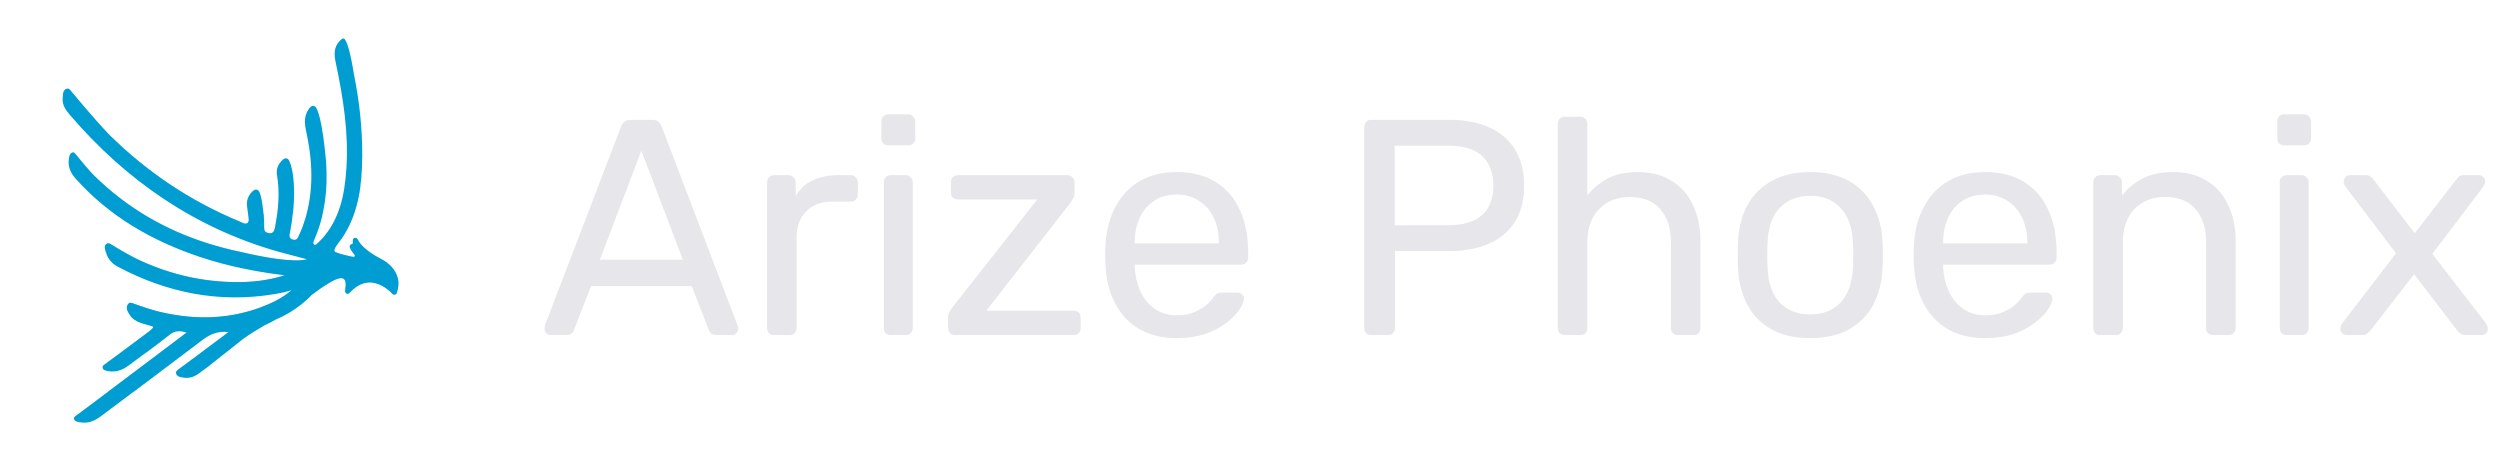
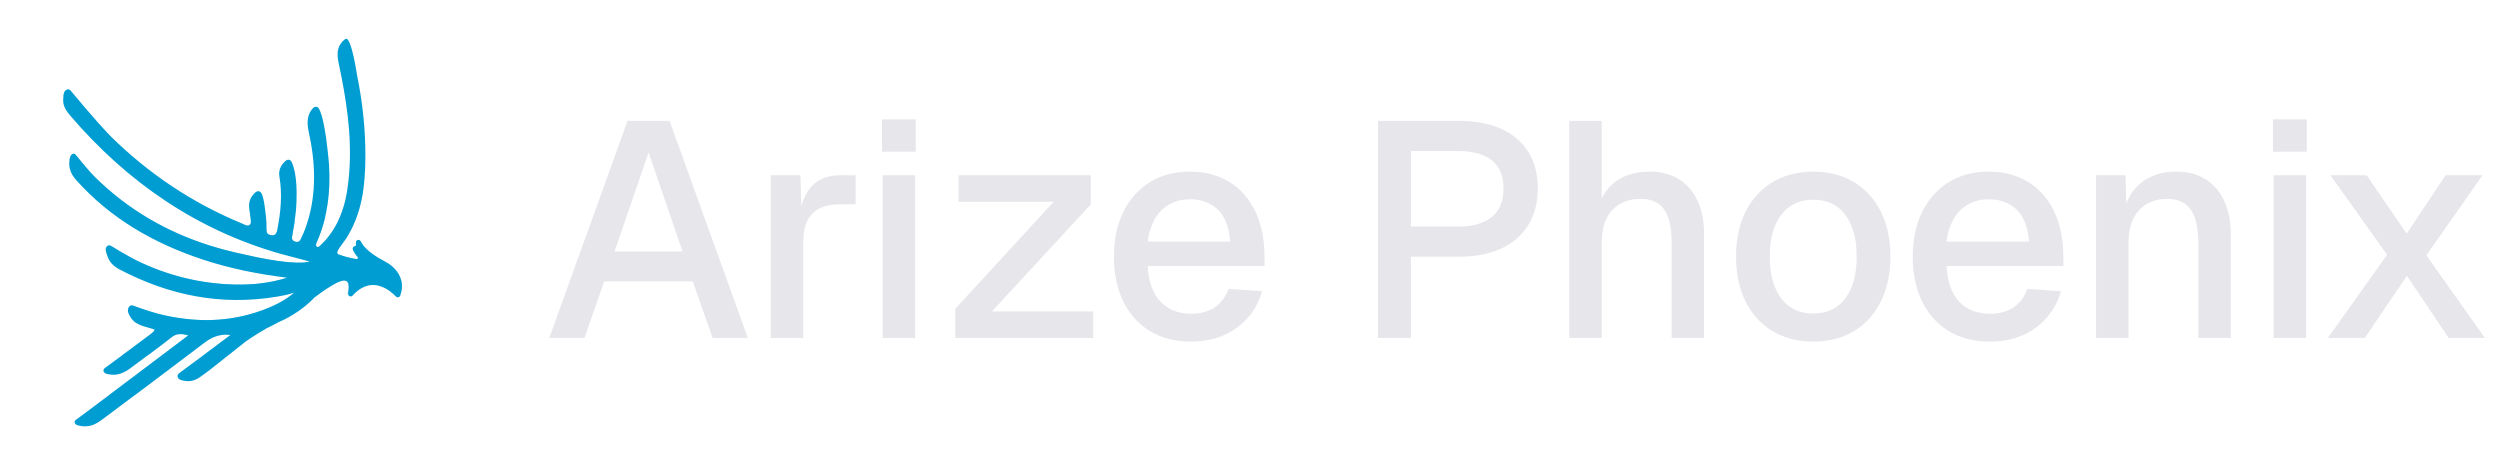
- <svg xmlns="http://www.w3.org/2000/svg" width="347" height="64" viewBox="0 0 347 64" fill="none" role="img" aria-label="Arize Phoenix">
+ <svg xmlns="http://www.w3.org/2000/svg" width="344" height="64" viewBox="0 0 344 64" fill="none" role="img" aria-label="Arize Phoenix">
  <path d="M55.221 38.66C55.083 38.04 54.77 37.47 54.285 36.965C54.099 36.77 53.891 36.586 53.666 36.42C53.557 36.34 53.44 36.265 53.321 36.19C53.173 36.096 53.02 36.008 52.852 35.923C52.235 35.606 51.709 35.288 51.247 34.946C51.061 34.808 50.879 34.663 50.708 34.515C50.296 34.155 50.019 33.847 49.812 33.52C49.744 33.416 49.684 33.302 49.627 33.193C49.604 33.147 49.568 33.108 49.526 33.077C49.451 33.022 49.355 32.999 49.259 33.015C49.112 33.043 48.998 33.162 48.98 33.313C48.967 33.429 48.967 33.554 48.982 33.681C48.992 33.756 48.951 33.828 48.881 33.859C48.865 33.867 48.847 33.87 48.832 33.873C48.733 33.883 48.645 33.937 48.588 34.02C48.531 34.103 48.516 34.204 48.539 34.3C48.56 34.383 48.588 34.443 48.611 34.489L48.632 34.533C48.648 34.562 48.663 34.593 48.679 34.621C48.725 34.71 48.772 34.798 48.829 34.881C48.938 35.039 49.06 35.197 49.205 35.365C49.252 35.42 49.259 35.498 49.226 35.56C49.192 35.622 49.122 35.658 49.052 35.648C48.236 35.536 47.502 35.352 46.821 35.101C46.743 35.072 46.662 35.044 46.587 35.013C45.975 34.754 47.08 33.655 47.585 32.875C49.801 29.466 50.26 25.563 50.278 21.613C50.296 17.795 49.884 14.029 49.125 10.312V10.307C48.63 7.192 48.21 6.023 47.945 5.59C47.888 5.476 47.826 5.403 47.761 5.37C47.689 5.32 47.65 5.344 47.65 5.344C47.507 5.349 47.344 5.476 47.147 5.681C46.32 6.549 46.367 7.583 46.595 8.664C47.639 13.573 48.425 18.51 48.067 23.554C47.821 27.032 47.173 30.381 44.742 33.105C44.597 33.269 44.438 33.422 44.28 33.577C44.099 33.756 43.816 34.103 43.607 33.958C43.327 33.764 43.575 33.364 43.664 33.157C45.087 29.821 45.496 26.335 45.278 22.743C45.273 22.66 45.265 22.577 45.26 22.494V22.489C45.258 22.422 45.25 22.359 45.245 22.295C45.208 21.82 45.164 21.346 45.105 20.874C44.493 15.175 43.757 14.804 43.757 14.804C43.708 14.76 43.648 14.726 43.568 14.711C43.181 14.63 42.971 14.97 42.8 15.226C42.028 16.383 42.37 17.614 42.619 18.832C43.492 23.098 43.505 27.325 42.007 31.475C41.87 31.853 41.707 32.221 41.533 32.584C41.349 32.971 41.23 33.453 40.603 33.245C40.014 33.051 40.18 32.605 40.255 32.198C40.452 31.164 40.61 30.127 40.709 29.088V29.093C40.722 28.989 40.727 28.891 40.735 28.792C40.75 28.614 40.761 28.432 40.771 28.253C40.779 28.103 40.787 27.955 40.794 27.81C40.797 27.735 40.802 27.662 40.802 27.587C40.921 24.293 40.367 22.795 40.157 22.352C40.133 22.297 40.108 22.248 40.079 22.204C39.861 21.877 39.501 21.916 39.19 22.225C38.617 22.79 38.301 23.458 38.446 24.301C38.871 26.753 38.622 29.181 38.166 31.597C38.104 31.921 37.959 32.512 37.267 32.359C36.795 32.255 36.686 32.053 36.66 31.643C36.666 31.335 36.66 31.027 36.65 30.718C36.65 30.71 36.65 30.703 36.65 30.695C36.65 30.651 36.645 30.607 36.645 30.565C36.645 30.542 36.642 30.521 36.64 30.5C36.619 30.081 36.585 29.658 36.533 29.236C36.528 29.194 36.52 29.155 36.515 29.114C36.251 26.734 35.906 26.504 35.906 26.504C35.686 26.216 35.341 26.265 35.043 26.561C34.47 27.126 34.18 27.792 34.299 28.637C34.387 29.254 34.364 29.064 34.426 29.604C34.475 29.881 34.527 30.386 34.532 30.547C34.519 30.69 34.483 30.814 34.395 30.907C34.102 31.221 33.63 30.9 33.273 30.752C26.337 27.883 20.401 23.855 15.22 18.759C13.188 16.678 9.718 12.476 9.718 12.476C9.588 12.326 9.427 12.241 9.181 12.347C8.728 12.541 8.741 13.122 8.699 13.609C8.616 14.586 9.14 15.294 9.707 15.957C17.532 25.086 27.081 31.646 38.607 34.927L40.68 35.477C40.704 35.482 40.73 35.49 40.753 35.495C40.758 35.495 40.761 35.495 40.763 35.498L42.549 35.972L42.598 35.985C42.539 36.003 42.474 36.016 42.404 36.029C40.439 36.418 36.551 35.702 33.428 34.974C31.884 34.65 30.365 34.256 28.88 33.787C28.812 33.766 28.773 33.756 28.773 33.756C23.004 31.918 17.719 28.94 13.095 24.399C12.657 23.969 12.253 23.505 11.853 23.036C11.488 22.6 10.734 21.691 10.472 21.377C10.444 21.336 10.412 21.299 10.381 21.266C10.303 21.185 10.208 21.133 10.07 21.165C9.749 21.24 9.656 21.571 9.596 21.851C9.36 22.976 9.718 23.922 10.475 24.767C15.21 30.075 21.153 33.466 27.827 35.689C31.616 36.952 35.515 37.719 39.491 38.209C37.119 38.976 34.68 39.209 32.22 39.147C27.459 39.028 22.993 37.885 18.797 35.845C17.25 35.049 15.809 34.163 15.43 33.924C15.213 33.777 14.987 33.686 14.764 33.857C14.347 34.181 14.634 34.748 14.769 35.192C15.026 36.044 15.619 36.633 16.389 37.04C23.227 40.655 30.445 42.102 38.13 40.819C38.907 40.689 39.646 40.547 40.46 40.272C39.174 41.384 37.687 42.109 36.124 42.682C31.311 44.442 26.529 44.372 21.765 43.18C20.236 42.77 18.463 42.104 18.463 42.104C18.206 41.993 17.952 41.954 17.755 42.236C17.408 42.734 17.711 43.252 18.012 43.722C18.722 44.828 20.096 44.937 21.182 45.313C21.552 45.432 20.541 46.106 20.217 46.355C18.642 47.56 17.099 48.662 15.531 49.828L14.505 50.585C14.329 50.707 14.173 50.844 14.254 51.098C14.347 51.386 14.645 51.438 14.935 51.497C16.058 51.73 17.017 51.357 17.903 50.694C19.803 49.271 21.739 47.889 23.597 46.412C24.305 45.85 24.948 45.896 25.914 46.145C23.496 47.967 21.233 49.675 18.968 51.381C16.669 53.109 14.37 54.838 12.071 56.564L10.552 57.689C10.529 57.705 10.508 57.72 10.488 57.739L10.464 57.754C10.335 57.858 10.239 57.974 10.267 58.125C10.329 58.467 10.731 58.552 11.06 58.609C12.418 58.843 13.261 58.332 14.189 57.635C18.836 54.146 23.499 50.681 28.12 47.158C29.157 46.368 30.222 45.922 31.718 46.091C30.445 47.042 29.222 47.957 28.016 48.859L24.74 51.282C24.717 51.298 24.694 51.316 24.673 51.334C24.499 51.471 24.377 51.632 24.445 51.87C24.569 52.303 25.09 52.355 25.533 52.423C26.347 52.544 27.037 52.257 27.677 51.78C28.045 51.505 28.416 51.236 28.786 50.968L33.788 46.995C33.788 46.995 34.97 46.15 36.339 45.375C36.461 45.3 36.583 45.222 36.707 45.147C36.759 45.124 36.888 45.064 37.085 44.971C37.233 44.896 37.381 44.821 37.526 44.751C37.741 44.642 37.99 44.51 38.27 44.357C39.076 44.022 41.385 42.944 43.293 40.912C44.2 40.212 45.478 39.297 46.473 38.857H46.478C46.553 38.823 46.629 38.792 46.701 38.766C46.701 38.766 46.706 38.766 46.709 38.763C46.758 38.745 46.805 38.73 46.852 38.714L46.979 38.665C47.339 38.564 47.925 38.525 48.002 39.318C48.015 39.512 48.013 39.712 47.989 39.922C47.974 40.08 47.943 40.248 47.919 40.383C47.896 40.513 47.95 40.642 48.054 40.72C48.07 40.733 48.088 40.744 48.106 40.751C48.243 40.819 48.409 40.788 48.513 40.674C48.552 40.632 48.591 40.588 48.63 40.547C49.12 40.031 49.617 39.673 50.146 39.455C50.918 39.137 51.701 39.134 52.533 39.453C52.929 39.603 53.303 39.81 53.673 40.083C53.831 40.199 53.99 40.329 54.148 40.471C54.241 40.557 54.334 40.65 54.417 40.733L54.43 40.746L54.498 40.813C54.498 40.813 54.524 40.837 54.536 40.847C54.614 40.904 54.715 40.928 54.814 40.907C54.928 40.881 55.021 40.801 55.063 40.692C55.07 40.671 55.078 40.65 55.086 40.63C55.322 39.93 55.371 39.287 55.234 38.66H55.221Z" fill="#009DD2" />
  <path d="M46.592 35.01C46.619 35.021 46.643 35.032 46.67 35.04C46.643 35.029 46.616 35.021 46.592 35.01Z" fill="#009DD2" />
  <path d="M43.806 32.831C43.806 32.831 43.801 32.841 43.801 32.846C43.801 32.841 43.806 32.836 43.806 32.831Z" fill="#009DD2" />
  <path d="M47.624 32.825C47.624 32.825 47.616 32.839 47.611 32.844C47.616 32.839 47.619 32.831 47.624 32.825Z" fill="#009DD2" />
  <path d="M41.541 32.582C41.497 32.672 41.458 32.768 41.416 32.859C41.461 32.768 41.499 32.672 41.541 32.582Z" fill="#009DD2" />
  <path d="M36.782 32.079C36.782 32.079 36.782 32.082 36.785 32.085C36.785 32.085 36.785 32.082 36.782 32.079Z" fill="#009DD2" />
  <path d="M36.795 32.097C36.834 32.149 36.883 32.196 36.945 32.234C36.883 32.196 36.834 32.151 36.795 32.097ZM36.795 32.092C36.795 32.092 36.795 32.092 36.795 32.094C36.795 32.094 36.795 32.094 36.795 32.092ZM36.792 32.089C36.792 32.089 36.792 32.089 36.792 32.092C36.792 32.092 36.792 32.092 36.792 32.089ZM36.678 31.643C36.678 31.643 36.678 31.646 36.678 31.649C36.678 31.649 36.678 31.646 36.678 31.643ZM33.672 30.925C33.672 30.925 33.677 30.925 33.677 30.928C33.822 30.99 33.967 31.04 34.102 31.04C34.159 31.04 34.214 31.032 34.263 31.011C34.211 31.032 34.157 31.04 34.102 31.04C33.965 31.04 33.817 30.988 33.672 30.925ZM36.658 30.472C36.658 30.472 36.658 30.472 36.658 30.474C36.658 30.474 36.658 30.474 36.658 30.472Z" fill="#009DD2" />
  <path d="M46.67 35.039C46.67 35.039 46.694 35.049 46.706 35.052C46.706 35.052 46.683 35.041 46.67 35.039ZM43.487 33.699C43.487 33.797 43.521 33.885 43.617 33.953C43.651 33.976 43.687 33.986 43.726 33.986C43.783 33.986 43.842 33.963 43.905 33.924C43.845 33.963 43.785 33.986 43.726 33.986C43.687 33.986 43.651 33.976 43.617 33.953C43.521 33.888 43.487 33.797 43.487 33.699ZM43.69 33.113C43.69 33.113 43.679 33.139 43.674 33.152C43.679 33.139 43.684 33.126 43.69 33.113ZM43.788 32.88C43.757 32.958 43.723 33.035 43.69 33.113C43.723 33.035 43.754 32.958 43.788 32.88ZM43.801 32.846C43.801 32.846 43.791 32.867 43.788 32.88C43.793 32.869 43.798 32.859 43.801 32.846ZM47.611 32.846C47.611 32.846 47.611 32.849 47.608 32.851C47.608 32.851 47.608 32.849 47.611 32.846ZM47.627 32.823C47.627 32.823 47.627 32.825 47.624 32.828C47.624 32.828 47.624 32.825 47.627 32.823ZM43.814 32.823C43.814 32.823 43.811 32.833 43.809 32.836C43.809 32.831 43.811 32.825 43.814 32.823ZM40.183 32.719C40.183 32.942 40.271 33.136 40.61 33.248C40.714 33.282 40.805 33.297 40.885 33.297C41.17 33.297 41.308 33.095 41.416 32.864C41.305 33.097 41.168 33.297 40.885 33.297C40.807 33.297 40.717 33.282 40.61 33.248C40.273 33.136 40.183 32.942 40.183 32.719ZM37.964 32.157C37.863 32.289 37.713 32.387 37.487 32.387C37.464 32.387 37.441 32.387 37.417 32.385C37.441 32.385 37.464 32.387 37.487 32.387C37.713 32.387 37.863 32.291 37.964 32.157ZM42.344 30.49C42.344 30.49 42.344 30.49 42.342 30.49C42.241 30.819 42.134 31.151 42.018 31.48C42.137 31.151 42.246 30.822 42.347 30.49M38.402 30.306C38.348 30.669 38.285 31.029 38.218 31.392C38.285 31.032 38.348 30.669 38.402 30.306ZM47.248 28.572C46.753 30.2 45.981 31.734 44.755 33.108C44.61 33.271 44.452 33.424 44.293 33.58C44.452 33.427 44.607 33.271 44.755 33.108C45.981 31.734 46.753 30.2 47.251 28.572" fill="#009DD2" />
  <path opacity="0.4" d="M9.386 12.3C9.324 12.3 9.256 12.316 9.181 12.347C8.86 12.487 8.772 12.821 8.735 13.176C10.462 15.439 17.278 23.782 28.001 29.505C28.001 29.505 38.501 35.047 49.06 35.645C48.243 35.534 47.51 35.35 46.828 35.099C46.787 35.083 46.748 35.07 46.706 35.054C42.87 34.225 39.599 33.188 37.285 32.359C37.329 32.369 37.373 32.374 37.412 32.38C37.37 32.377 37.324 32.369 37.277 32.359C37.137 32.328 37.028 32.289 36.945 32.237C35.116 31.568 33.949 31.055 33.669 30.928C33.535 30.871 33.402 30.801 33.283 30.752C26.347 27.883 20.412 23.855 15.231 18.759C13.188 16.678 9.718 12.476 9.718 12.476C9.63 12.373 9.523 12.3 9.386 12.3Z" fill="#009DD2" />
  <path opacity="0.4" d="M10.151 21.157C10.127 21.157 10.101 21.159 10.073 21.167C9.751 21.242 9.658 21.574 9.599 21.854C9.588 21.903 9.578 21.955 9.57 22.004C14.93 29.267 22.125 32.234 22.125 32.234C29.307 35.617 35.201 36.301 38.791 36.301C40.276 36.301 41.367 36.184 41.992 36.094C41.707 36.125 41.393 36.14 41.056 36.14C38.952 36.14 35.942 35.562 33.431 34.977C31.886 34.653 30.367 34.259 28.882 33.79C28.815 33.769 28.776 33.758 28.776 33.758C23.006 31.921 17.721 28.943 13.098 24.402C12.659 23.971 12.255 23.508 11.856 23.038C11.491 22.603 10.736 21.693 10.475 21.38C10.446 21.338 10.415 21.302 10.384 21.268C10.322 21.203 10.246 21.157 10.151 21.157Z" fill="#009DD2" />
  <path opacity="0.4" d="M15.023 33.771C14.938 33.771 14.852 33.797 14.767 33.864C14.404 34.147 14.575 34.614 14.712 35.02C17.4 36.651 23.564 39.826 30.862 39.826C33.62 39.826 36.536 39.375 39.491 38.216C37.358 38.908 35.167 39.165 32.959 39.165C32.713 39.165 32.467 39.162 32.221 39.155C27.459 39.035 22.993 37.892 18.797 35.852C17.25 35.057 15.809 34.17 15.43 33.932C15.296 33.841 15.161 33.771 15.023 33.771Z" fill="#009DD2" />
  <path opacity="0.4" d="M39.986 40.666C38.814 41.563 37.5 42.185 36.124 42.687C33.542 43.631 30.969 44.048 28.403 44.048C26.184 44.048 23.973 43.737 21.765 43.185C20.236 42.776 18.463 42.109 18.463 42.109C18.351 42.06 18.24 42.026 18.134 42.026C17.996 42.026 17.867 42.084 17.758 42.244C17.597 42.475 17.576 42.711 17.628 42.944C19.323 43.732 22.96 45.132 27.394 45.132C31.238 45.132 35.683 44.079 39.986 40.666Z" fill="#009DD2" />
  <path opacity="0.4" d="M28.55 46.163C24.385 46.163 21.236 45.321 20.837 45.209C20.953 45.243 21.068 45.279 21.182 45.318C21.552 45.437 20.541 46.111 20.217 46.36C19.054 47.252 17.905 48.086 16.755 48.931H20.29C21.404 48.107 22.514 47.28 23.597 46.417C23.999 46.096 24.383 45.974 24.815 45.974C25.142 45.974 25.5 46.044 25.914 46.153C23.496 47.975 21.233 49.683 18.968 51.388C17.644 52.384 16.319 53.379 14.995 54.374H18.551C21.749 51.982 24.945 49.587 28.12 47.166C28.854 46.609 29.6 46.223 30.502 46.103C29.833 46.148 29.18 46.166 28.553 46.166L28.55 46.163Z" fill="#009DD2" />
  <path opacity="0.4" d="M27.806 49.017H31.243L33.781 47C33.781 47 34.963 46.156 36.331 45.38C36.453 45.305 36.575 45.228 36.699 45.152C36.751 45.129 36.881 45.069 37.078 44.976C37.225 44.901 37.373 44.826 37.518 44.756C37.741 44.642 38.003 44.504 38.293 44.344C35.844 45.37 33.335 45.87 31.013 46.065C31.044 46.065 31.077 46.065 31.108 46.065C31.303 46.065 31.505 46.075 31.715 46.099C30.442 47.05 29.219 47.965 28.014 48.867L27.806 49.02V49.017Z" fill="#009DD2" />
  <path opacity="0.4" d="M36.671 31.641C36.676 31.332 36.671 31.024 36.66 30.715V30.692C36.66 30.648 36.655 30.604 36.655 30.562L36.65 30.498C36.637 30.238 36.616 29.979 36.593 29.718C35.774 29.373 35.002 28.932 34.289 28.414C34.294 28.486 34.297 28.559 34.307 28.637C34.395 29.254 34.372 29.064 34.434 29.604C34.483 29.881 34.535 30.386 34.54 30.547C34.527 30.689 34.491 30.814 34.403 30.907C34.312 31.003 34.206 31.039 34.092 31.039C33.954 31.039 33.807 30.988 33.662 30.925C33.934 31.047 35.103 31.563 36.946 32.237C36.748 32.115 36.686 31.931 36.668 31.643L36.671 31.641Z" fill="#009DD2" />
  <path opacity="0.4" d="M50.034 25.812C49.267 26.88 48.324 27.815 47.243 28.567C46.748 30.195 45.975 31.729 44.75 33.103C44.604 33.266 44.446 33.419 44.288 33.574C44.135 33.722 43.915 33.992 43.723 33.992C43.684 33.992 43.648 33.981 43.614 33.958C43.334 33.764 43.583 33.364 43.671 33.157C44.13 32.081 44.483 30.99 44.744 29.884C43.977 30.171 43.171 30.373 42.339 30.488C42.238 30.817 42.132 31.148 42.015 31.478C41.878 31.856 41.715 32.224 41.541 32.587C41.388 32.908 41.279 33.297 40.883 33.297C40.805 33.297 40.714 33.282 40.608 33.248C40.019 33.053 40.185 32.608 40.26 32.201C40.361 31.662 40.455 31.122 40.533 30.581C39.802 30.558 39.086 30.464 38.394 30.303C38.33 30.736 38.254 31.167 38.171 31.597C38.117 31.884 37.995 32.385 37.482 32.385C37.42 32.385 37.352 32.377 37.28 32.361C39.594 33.193 42.863 34.23 46.701 35.06C46.662 35.044 46.626 35.031 46.59 35.016C45.978 34.756 47.082 33.657 47.588 32.877C49.011 30.687 49.708 28.295 50.029 25.814L50.034 25.812Z" fill="#009DD2" />
  <path opacity="0.5" d="M49.462 37.682C48.982 37.682 48.497 37.729 48.023 37.815C47.932 37.83 47.844 37.838 47.761 37.838C47.627 37.838 47.499 37.817 47.38 37.781C47.398 37.804 47.419 37.828 47.437 37.853C47.645 38.144 47.754 38.46 47.795 38.789C47.847 38.846 47.891 38.916 47.927 39.007C47.927 39.007 47.927 39.007 47.927 39.012C47.927 39.012 47.927 39.012 47.927 39.015C47.927 39.015 47.927 39.015 47.927 39.017C47.927 39.017 47.927 39.017 47.927 39.02C47.927 39.02 47.927 39.02 47.927 39.022C47.927 39.022 47.927 39.022 47.927 39.025C47.927 39.025 47.927 39.025 47.927 39.028C47.927 39.028 47.927 39.028 47.927 39.03V39.035C47.927 39.035 47.927 39.035 47.927 39.038C47.927 39.038 47.927 39.038 47.927 39.041C47.927 39.041 47.927 39.041 47.927 39.043C47.927 39.043 47.927 39.043 47.927 39.046C47.927 39.046 47.927 39.046 47.927 39.048C47.927 39.048 47.927 39.051 47.927 39.053C47.927 39.053 47.927 39.053 47.927 39.059C47.927 39.059 47.927 39.059 47.927 39.061C47.927 39.061 47.927 39.061 47.927 39.064C47.927 39.064 47.927 39.064 47.927 39.066C47.927 39.066 47.927 39.066 47.927 39.069C47.927 39.069 47.927 39.069 47.927 39.072C47.927 39.072 47.927 39.072 47.927 39.074C47.927 39.074 47.927 39.074 47.927 39.077C47.927 39.077 47.927 39.077 47.927 39.079C47.927 39.079 47.927 39.079 47.927 39.082C47.927 39.082 47.927 39.082 47.927 39.085C47.927 39.085 47.927 39.085 47.927 39.087C47.927 39.087 47.927 39.087 47.927 39.092C47.927 39.092 47.927 39.095 47.927 39.098C47.927 39.098 47.927 39.1 47.927 39.103V39.108C47.927 39.108 47.927 39.111 47.927 39.113C47.927 39.113 47.927 39.116 47.927 39.118C47.927 39.118 47.927 39.121 47.927 39.123C47.927 39.123 47.927 39.126 47.927 39.129C47.927 39.129 47.927 39.131 47.927 39.134C47.927 39.134 47.927 39.136 47.927 39.139C47.927 39.139 47.927 39.142 47.927 39.144C47.927 39.149 47.927 39.155 47.927 39.16C47.927 39.16 47.927 39.162 47.927 39.165C47.927 39.165 47.927 39.175 47.927 39.181C47.927 39.181 47.927 39.183 47.927 39.186V39.191C47.927 39.191 47.927 39.199 47.927 39.201C47.927 39.201 47.927 39.204 47.927 39.206V39.212V39.217C47.932 39.292 47.935 39.37 47.935 39.447C47.935 39.569 47.927 39.694 47.914 39.821C47.899 39.979 47.868 40.147 47.844 40.282C47.842 40.303 47.839 40.324 47.839 40.342C47.839 40.45 47.891 40.552 47.979 40.616L48.031 40.648C48.08 40.671 48.132 40.684 48.184 40.684C48.28 40.684 48.37 40.645 48.438 40.572C48.477 40.531 48.516 40.487 48.554 40.445C49.044 39.929 49.542 39.572 50.071 39.354C50.459 39.193 50.848 39.113 51.245 39.113C51.641 39.113 52.043 39.193 52.458 39.352C52.854 39.502 53.228 39.709 53.598 39.981C53.756 40.098 53.914 40.228 54.072 40.37C54.166 40.456 54.259 40.549 54.342 40.632L54.355 40.645L54.422 40.712L54.461 40.746C54.518 40.788 54.588 40.811 54.658 40.813C54.329 40.111 53.914 39.458 53.329 38.95C52.219 37.988 50.82 37.581 49.397 37.581" fill="#009DD2" />
  <path opacity="0.4" d="M49.327 33.009L49.265 33.014C49.117 33.043 49.003 33.162 48.985 33.312C48.972 33.429 48.972 33.554 48.987 33.681C48.992 33.722 48.982 33.761 48.964 33.792C49.557 34.673 50.843 36.234 52.795 36.825C52.795 36.825 55.812 38.403 55.05 40.692L55.073 40.629C55.309 39.93 55.358 39.287 55.221 38.66C55.083 38.04 54.77 37.47 54.285 36.965C54.099 36.77 53.891 36.586 53.666 36.42C53.557 36.34 53.44 36.265 53.321 36.19C53.173 36.096 53.02 36.008 52.852 35.923C52.235 35.606 51.709 35.288 51.247 34.945C51.061 34.808 50.879 34.663 50.708 34.515C50.296 34.155 50.019 33.846 49.812 33.52C49.744 33.416 49.684 33.302 49.627 33.193C49.604 33.147 49.568 33.108 49.526 33.077C49.469 33.033 49.397 33.009 49.322 33.009" fill="#009DD2" />
  <path opacity="0.5" d="M45.499 39.385L46.11 39.03L48.681 35.586C48.681 35.586 47.274 35.319 46.595 35.01C46.595 35.01 45.89 38.227 43.285 40.915L44.244 40.204C44.628 39.935 44.975 39.704 45.499 39.385Z" fill="#009DD2" />
-   <path d="M76.436 46.5C76.208 46.5 76.009 46.415 75.838 46.244C75.668 46.073 75.582 45.874 75.582 45.647C75.582 45.504 75.597 45.348 75.625 45.177L86.207 17.572C86.32 17.288 86.477 17.06 86.676 16.889C86.875 16.719 87.174 16.633 87.572 16.633H90.473C90.871 16.633 91.17 16.719 91.369 16.889C91.568 17.06 91.725 17.288 91.838 17.572L102.377 45.177C102.434 45.348 102.462 45.504 102.462 45.647C102.462 45.874 102.377 46.073 102.206 46.244C102.036 46.415 101.837 46.5 101.609 46.5H99.433C99.092 46.5 98.836 46.415 98.665 46.244C98.523 46.073 98.423 45.917 98.367 45.775L96.02 39.716H82.025L79.678 45.775C79.65 45.917 79.55 46.073 79.38 46.244C79.209 46.415 78.953 46.5 78.612 46.5H76.436ZM83.263 36.047H94.782L89.022 20.9L83.263 36.047ZM107.451 46.5C107.167 46.5 106.925 46.415 106.726 46.244C106.555 46.045 106.47 45.803 106.47 45.519V25.337C106.47 25.053 106.555 24.811 106.726 24.612C106.925 24.413 107.167 24.313 107.451 24.313H109.414C109.698 24.313 109.94 24.413 110.139 24.612C110.338 24.811 110.438 25.053 110.438 25.337V27.215C111.007 26.248 111.789 25.522 112.784 25.039C113.78 24.555 114.989 24.313 116.411 24.313H118.075C118.36 24.313 118.587 24.413 118.758 24.612C118.957 24.783 119.056 25.01 119.056 25.295V27.044C119.056 27.328 118.957 27.556 118.758 27.727C118.587 27.897 118.36 27.983 118.075 27.983H115.515C113.979 27.983 112.77 28.438 111.888 29.348C111.007 30.23 110.566 31.439 110.566 32.975V45.519C110.566 45.803 110.466 46.045 110.267 46.244C110.068 46.415 109.826 46.5 109.542 46.5H107.451ZM123.659 46.5C123.375 46.5 123.133 46.415 122.934 46.244C122.763 46.045 122.678 45.803 122.678 45.519V25.295C122.678 25.01 122.763 24.783 122.934 24.612C123.133 24.413 123.375 24.313 123.659 24.313H125.707C125.992 24.313 126.219 24.413 126.39 24.612C126.589 24.783 126.689 25.01 126.689 25.295V45.519C126.689 45.803 126.589 46.045 126.39 46.244C126.219 46.415 125.992 46.5 125.707 46.5H123.659ZM123.318 20.175C123.034 20.175 122.792 20.089 122.593 19.919C122.422 19.72 122.337 19.478 122.337 19.193V16.889C122.337 16.605 122.422 16.363 122.593 16.164C122.792 15.965 123.034 15.865 123.318 15.865H126.006C126.291 15.865 126.532 15.965 126.731 16.164C126.931 16.363 127.03 16.605 127.03 16.889V19.193C127.03 19.478 126.931 19.72 126.731 19.919C126.532 20.089 126.291 20.175 126.006 20.175H123.318ZM132.585 46.5C132.3 46.5 132.059 46.415 131.859 46.244C131.689 46.045 131.603 45.803 131.603 45.519V44.025C131.603 43.769 131.66 43.528 131.774 43.3C131.916 43.072 132.059 42.859 132.201 42.66L143.977 27.684H132.969C132.684 27.684 132.443 27.599 132.243 27.428C132.073 27.257 131.987 27.016 131.987 26.703V25.295C131.987 25.01 132.073 24.783 132.243 24.612C132.443 24.413 132.684 24.313 132.969 24.313H148.158C148.443 24.313 148.67 24.413 148.841 24.612C149.04 24.783 149.139 25.01 149.139 25.295V26.873C149.139 27.129 149.068 27.357 148.926 27.556C148.812 27.755 148.684 27.968 148.542 28.196L136.894 43.129H149.011C149.324 43.129 149.566 43.215 149.737 43.385C149.907 43.556 149.993 43.798 149.993 44.111V45.519C149.993 45.803 149.907 46.045 149.737 46.244C149.566 46.415 149.324 46.5 149.011 46.5H132.585ZM163.344 46.927C160.386 46.927 158.04 46.031 156.304 44.239C154.569 42.418 153.616 39.944 153.446 36.815C153.417 36.445 153.403 35.976 153.403 35.407C153.403 34.809 153.417 34.326 153.446 33.956C153.56 31.936 154.029 30.173 154.854 28.665C155.679 27.129 156.802 25.949 158.224 25.124C159.675 24.299 161.368 23.887 163.302 23.887C165.464 23.887 167.27 24.342 168.72 25.252C170.2 26.162 171.323 27.456 172.091 29.135C172.859 30.813 173.243 32.776 173.243 35.023V35.748C173.243 36.061 173.144 36.303 172.944 36.473C172.774 36.644 172.546 36.729 172.262 36.729H157.499C157.499 36.758 157.499 36.815 157.499 36.9C157.499 36.985 157.499 37.056 157.499 37.113C157.556 38.28 157.812 39.375 158.267 40.399C158.722 41.394 159.376 42.205 160.23 42.831C161.112 43.456 162.136 43.769 163.302 43.769C164.326 43.769 165.179 43.613 165.862 43.3C166.544 42.987 167.099 42.646 167.526 42.276C167.952 41.878 168.237 41.565 168.379 41.337C168.635 40.996 168.834 40.797 168.976 40.74C169.119 40.655 169.346 40.612 169.659 40.612H171.75C172.006 40.612 172.219 40.697 172.39 40.868C172.589 41.01 172.674 41.224 172.646 41.508C172.617 41.935 172.39 42.461 171.963 43.087C171.536 43.684 170.925 44.281 170.128 44.879C169.36 45.476 168.393 45.974 167.227 46.372C166.089 46.742 164.795 46.927 163.344 46.927ZM157.499 33.785H169.19V33.657C169.19 32.377 168.948 31.24 168.464 30.244C168.009 29.248 167.341 28.466 166.459 27.897C165.577 27.3 164.525 27.001 163.302 27.001C162.079 27.001 161.026 27.3 160.144 27.897C159.291 28.466 158.637 29.248 158.182 30.244C157.727 31.24 157.499 32.377 157.499 33.657V33.785ZM190.339 46.5C190.026 46.5 189.784 46.415 189.614 46.244C189.443 46.045 189.358 45.803 189.358 45.519V17.657C189.358 17.344 189.443 17.103 189.614 16.932C189.784 16.733 190.026 16.633 190.339 16.633H201.176C203.281 16.633 205.102 16.975 206.638 17.657C208.202 18.34 209.411 19.364 210.264 20.729C211.118 22.066 211.544 23.744 211.544 25.764C211.544 27.784 211.118 29.462 210.264 30.799C209.411 32.136 208.202 33.145 206.638 33.828C205.102 34.511 203.281 34.852 201.176 34.852H193.624V45.519C193.624 45.803 193.525 46.045 193.326 46.244C193.155 46.415 192.913 46.5 192.6 46.5H190.339ZM193.582 31.268H200.963C203.068 31.268 204.647 30.799 205.699 29.86C206.752 28.921 207.278 27.556 207.278 25.764C207.278 24 206.766 22.635 205.742 21.668C204.718 20.701 203.125 20.217 200.963 20.217H193.582V31.268ZM217.202 46.5C216.918 46.5 216.676 46.415 216.477 46.244C216.306 46.045 216.221 45.803 216.221 45.519V17.188C216.221 16.904 216.306 16.676 216.477 16.505C216.676 16.306 216.918 16.207 217.202 16.207H219.335C219.648 16.207 219.89 16.306 220.061 16.505C220.231 16.676 220.317 16.904 220.317 17.188V27.129C221.085 26.162 222.023 25.38 223.133 24.783C224.242 24.185 225.65 23.887 227.357 23.887C229.206 23.887 230.77 24.299 232.05 25.124C233.359 25.92 234.34 27.044 234.994 28.495C235.677 29.917 236.018 31.581 236.018 33.487V45.519C236.018 45.803 235.933 46.045 235.762 46.244C235.591 46.415 235.35 46.5 235.037 46.5H232.903C232.619 46.5 232.377 46.415 232.178 46.244C232.007 46.045 231.922 45.803 231.922 45.519V33.7C231.922 31.709 231.439 30.159 230.471 29.049C229.504 27.912 228.082 27.343 226.205 27.343C224.441 27.343 223.019 27.912 221.938 29.049C220.857 30.159 220.317 31.709 220.317 33.7V45.519C220.317 45.803 220.231 46.045 220.061 46.244C219.89 46.415 219.648 46.5 219.335 46.5H217.202ZM251.266 46.927C249.104 46.927 247.298 46.514 245.847 45.689C244.397 44.864 243.287 43.727 242.519 42.276C241.751 40.797 241.325 39.119 241.239 37.241C241.211 36.758 241.197 36.146 241.197 35.407C241.197 34.639 241.211 34.027 241.239 33.572C241.325 31.666 241.751 29.988 242.519 28.537C243.316 27.087 244.439 25.949 245.89 25.124C247.341 24.299 249.133 23.887 251.266 23.887C253.399 23.887 255.191 24.299 256.642 25.124C258.093 25.949 259.202 27.087 259.97 28.537C260.767 29.988 261.207 31.666 261.293 33.572C261.321 34.027 261.335 34.639 261.335 35.407C261.335 36.146 261.321 36.758 261.293 37.241C261.207 39.119 260.781 40.797 260.013 42.276C259.245 43.727 258.135 44.864 256.685 45.689C255.234 46.514 253.428 46.927 251.266 46.927ZM251.266 43.641C253.03 43.641 254.438 43.087 255.49 41.977C256.543 40.84 257.111 39.19 257.197 37.028C257.225 36.601 257.239 36.061 257.239 35.407C257.239 34.752 257.225 34.212 257.197 33.785C257.111 31.624 256.543 29.988 255.49 28.879C254.438 27.741 253.03 27.172 251.266 27.172C249.503 27.172 248.08 27.741 246.999 28.879C245.947 29.988 245.392 31.624 245.335 33.785C245.307 34.212 245.293 34.752 245.293 35.407C245.293 36.061 245.307 36.601 245.335 37.028C245.392 39.19 245.947 40.84 246.999 41.977C248.08 43.087 249.503 43.641 251.266 43.641ZM275.553 46.927C272.595 46.927 270.248 46.031 268.513 44.239C266.778 42.418 265.825 39.944 265.654 36.815C265.626 36.445 265.611 35.976 265.611 35.407C265.611 34.809 265.626 34.326 265.654 33.956C265.768 31.936 266.237 30.173 267.062 28.665C267.887 27.129 269.011 25.949 270.433 25.124C271.883 24.299 273.576 23.887 275.51 23.887C277.672 23.887 279.478 24.342 280.929 25.252C282.408 26.162 283.531 27.456 284.299 29.135C285.067 30.813 285.451 32.776 285.451 35.023V35.748C285.451 36.061 285.352 36.303 285.153 36.473C284.982 36.644 284.755 36.729 284.47 36.729H269.707C269.707 36.758 269.707 36.815 269.707 36.9C269.707 36.985 269.707 37.056 269.707 37.113C269.764 38.28 270.02 39.375 270.475 40.399C270.931 41.394 271.585 42.205 272.438 42.831C273.32 43.456 274.344 43.769 275.51 43.769C276.534 43.769 277.387 43.613 278.07 43.3C278.753 42.987 279.307 42.646 279.734 42.276C280.161 41.878 280.445 41.565 280.587 41.337C280.843 40.996 281.043 40.797 281.185 40.74C281.327 40.655 281.555 40.612 281.867 40.612H283.958C284.214 40.612 284.427 40.697 284.598 40.868C284.797 41.01 284.883 41.224 284.854 41.508C284.826 41.935 284.598 42.461 284.171 43.087C283.745 43.684 283.133 44.281 282.337 44.879C281.569 45.476 280.602 45.974 279.435 46.372C278.298 46.742 277.003 46.927 275.553 46.927ZM269.707 33.785H281.398V33.657C281.398 32.377 281.156 31.24 280.673 30.244C280.218 29.248 279.549 28.466 278.667 27.897C277.786 27.3 276.733 27.001 275.51 27.001C274.287 27.001 273.235 27.3 272.353 27.897C271.499 28.466 270.845 29.248 270.39 30.244C269.935 31.24 269.707 32.377 269.707 33.657V33.785ZM291.534 46.5C291.25 46.5 291.008 46.415 290.809 46.244C290.638 46.045 290.553 45.803 290.553 45.519V25.295C290.553 25.01 290.638 24.783 290.809 24.612C291.008 24.413 291.25 24.313 291.534 24.313H293.54C293.824 24.313 294.052 24.413 294.222 24.612C294.422 24.783 294.521 25.01 294.521 25.295V27.172C295.261 26.205 296.185 25.423 297.294 24.825C298.432 24.2 299.883 23.887 301.646 23.887C303.495 23.887 305.06 24.299 306.34 25.124C307.648 25.92 308.63 27.044 309.284 28.495C309.966 29.917 310.308 31.581 310.308 33.487V45.519C310.308 45.803 310.208 46.045 310.009 46.244C309.838 46.415 309.611 46.5 309.326 46.5H307.193C306.909 46.5 306.667 46.415 306.468 46.244C306.297 46.045 306.212 45.803 306.212 45.519V33.7C306.212 31.709 305.728 30.159 304.761 29.049C303.794 27.912 302.372 27.343 300.494 27.343C298.731 27.343 297.309 27.912 296.228 29.049C295.175 30.159 294.649 31.709 294.649 33.7V45.519C294.649 45.803 294.55 46.045 294.35 46.244C294.18 46.415 293.952 46.5 293.668 46.5H291.534ZM317.409 46.5C317.125 46.5 316.883 46.415 316.684 46.244C316.513 46.045 316.428 45.803 316.428 45.519V25.295C316.428 25.01 316.513 24.783 316.684 24.612C316.883 24.413 317.125 24.313 317.409 24.313H319.457C319.742 24.313 319.969 24.413 320.14 24.612C320.339 24.783 320.439 25.01 320.439 25.295V45.519C320.439 45.803 320.339 46.045 320.14 46.244C319.969 46.415 319.742 46.5 319.457 46.5H317.409ZM317.068 20.175C316.784 20.175 316.542 20.089 316.343 19.919C316.172 19.72 316.087 19.478 316.087 19.193V16.889C316.087 16.605 316.172 16.363 316.343 16.164C316.542 15.965 316.784 15.865 317.068 15.865H319.756C320.041 15.865 320.282 15.965 320.481 16.164C320.681 16.363 320.78 16.605 320.78 16.889V19.193C320.78 19.478 320.681 19.72 320.481 19.919C320.282 20.089 320.041 20.175 319.756 20.175H317.068ZM325.737 46.5C325.51 46.5 325.297 46.415 325.097 46.244C324.927 46.073 324.841 45.86 324.841 45.604C324.841 45.519 324.856 45.419 324.884 45.305C324.941 45.163 325.026 45.007 325.14 44.836L332.564 35.151L325.609 25.977C325.496 25.807 325.41 25.664 325.353 25.551C325.325 25.437 325.311 25.323 325.311 25.209C325.311 24.953 325.396 24.74 325.567 24.569C325.737 24.399 325.951 24.313 326.207 24.313H328.383C328.696 24.313 328.937 24.399 329.108 24.569C329.279 24.712 329.407 24.854 329.492 24.996L335.167 32.377L340.841 25.039C340.955 24.896 341.083 24.74 341.225 24.569C341.396 24.399 341.638 24.313 341.951 24.313H344.041C344.297 24.313 344.511 24.399 344.681 24.569C344.852 24.74 344.937 24.953 344.937 25.209C344.937 25.323 344.909 25.437 344.852 25.551C344.824 25.664 344.753 25.807 344.639 25.977L337.599 35.236L345.023 44.836C345.137 45.007 345.208 45.149 345.236 45.263C345.293 45.376 345.321 45.49 345.321 45.604C345.321 45.86 345.236 46.073 345.065 46.244C344.895 46.415 344.681 46.5 344.425 46.5H342.164C341.88 46.5 341.652 46.429 341.481 46.287C341.311 46.144 341.169 46.002 341.055 45.86L335.081 38.052L329.023 45.86C328.909 45.974 328.767 46.116 328.596 46.287C328.454 46.429 328.226 46.5 327.913 46.5H325.737Z" fill="#E6E6EB" />
+   <path d="M 75.582,46.5 L 86.351,16.633 L 92.131,16.633 L 102.900,46.5 L 98.054,46.5 L 95.328,38.717 L 83.145,38.717 L 80.420,46.5 L 75.582,46.5 M 84.559,34.612 L 93.923,34.612 L 89.245,20.974 L 84.559,34.612 M 106.063,46.5 L 106.063,24.121 L 110.135,24.121 L 110.320,30.060 L 109.933,29.942 Q 110.396,26.897 111.801,25.509 Q 113.206,24.121 115.595,24.121 L 117.732,24.121 L 117.732,28.108 L 115.612,28.108 Q 113.904,28.108 112.781,28.668 Q 111.658,29.227 111.090,30.363 Q 110.522,31.499 110.522,33.299 L 110.522,46.5 L 106.063,46.5 M 121.459,46.5 L 121.459,24.121 L 125.918,24.121 L 125.918,46.5 L 121.459,46.5 M 121.366,20.873 L 121.366,16.431 L 126.010,16.431 L 126.010,20.873 L 121.366,20.873 M 131.445,46.5 L 131.445,42.495 L 144.982,27.763 L 131.900,27.763 L 131.900,24.121 L 150.089,24.121 L 150.089,28.125 L 136.485,42.857 L 150.417,42.857 L 150.417,46.5 L 131.445,46.5 M 163.886,47.004 Q 160.631,47.004 158.250,45.566 Q 155.869,44.127 154.573,41.489 Q 153.277,38.852 153.277,35.310 Q 153.277,31.768 154.573,29.152 Q 155.869,26.535 158.216,25.075 Q 160.563,23.616 163.752,23.616 Q 166.806,23.616 169.124,25.017 Q 171.441,26.417 172.720,29.067 Q 173.999,31.718 173.999,35.478 L 173.999,36.606 L 157.922,36.606 Q 158.107,39.878 159.684,41.523 Q 161.262,43.168 163.920,43.168 Q 165.914,43.168 167.214,42.251 Q 168.514,41.334 169.027,39.752 L 173.671,40.072 Q 172.779,43.193 170.188,45.099 Q 167.597,47.004 163.886,47.004 M 157.922,33.240 L 169.271,33.240 Q 169.061,30.254 167.563,28.836 Q 166.065,27.418 163.752,27.418 Q 161.388,27.418 159.852,28.899 Q 158.317,30.380 157.922,33.240 M 189.597,46.5 L 189.597,16.633 L 200.736,16.633 Q 205.868,16.633 208.733,19.098 Q 211.597,21.563 211.597,25.913 Q 211.597,28.823 210.298,30.948 Q 208.998,33.072 206.571,34.195 Q 204.143,35.318 200.736,35.318 L 194.140,35.318 L 194.140,46.5 L 189.597,46.5 M 194.140,31.171 L 200.610,31.171 Q 203.689,31.171 205.288,29.846 Q 206.886,28.521 206.886,25.913 Q 206.886,23.372 205.292,22.076 Q 203.698,20.780 200.610,20.780 L 194.140,20.780 L 194.140,31.171 M 215.939,46.5 L 215.939,16.633 L 220.398,16.633 L 220.398,29.152 L 219.842,29.101 Q 220.229,27.208 221.235,26.001 Q 222.240,24.794 223.717,24.205 Q 225.193,23.616 226.960,23.616 Q 229.400,23.616 231.074,24.693 Q 232.748,25.769 233.610,27.692 Q 234.473,29.614 234.473,32.105 L 234.473,46.5 L 230.014,46.5 L 230.014,33.274 Q 230.014,30.279 228.979,28.819 Q 227.944,27.360 225.765,27.360 Q 223.325,27.360 221.862,28.891 Q 220.398,30.422 220.398,33.358 L 220.398,46.5 L 215.939,46.5 M 249.516,47.004 Q 246.319,47.004 243.917,45.566 Q 241.515,44.127 240.198,41.489 Q 238.881,38.852 238.881,35.310 Q 238.881,31.734 240.198,29.118 Q 241.515,26.501 243.917,25.059 Q 246.319,23.616 249.516,23.616 Q 252.713,23.616 255.098,25.059 Q 257.483,26.501 258.799,29.118 Q 260.116,31.734 260.116,35.310 Q 260.116,38.852 258.799,41.489 Q 257.483,44.127 255.098,45.566 Q 252.713,47.004 249.516,47.004 M 249.516,43.143 Q 252.351,43.143 253.916,41.065 Q 255.480,38.987 255.480,35.310 Q 255.480,31.642 253.916,29.560 Q 252.351,27.477 249.516,27.477 Q 246.680,27.477 245.099,29.560 Q 243.517,31.642 243.517,35.310 Q 243.517,38.987 245.099,41.065 Q 246.680,43.143 249.516,43.143 M 273.804,47.004 Q 270.548,47.004 268.168,45.566 Q 265.787,44.127 264.491,41.489 Q 263.195,38.852 263.195,35.310 Q 263.195,31.768 264.491,29.152 Q 265.787,26.535 268.134,25.075 Q 270.481,23.616 273.670,23.616 Q 276.724,23.616 279.042,25.017 Q 281.359,26.417 282.638,29.067 Q 283.917,31.718 283.917,35.478 L 283.917,36.606 L 267.839,36.606 Q 268.025,39.878 269.602,41.523 Q 271.179,43.168 273.838,43.168 Q 275.832,43.168 277.132,42.251 Q 278.432,41.334 278.945,39.752 L 283.589,40.072 Q 282.697,43.193 280.106,45.099 Q 277.515,47.004 273.804,47.004 M 267.839,33.240 L 279.189,33.240 Q 278.978,30.254 277.481,28.836 Q 275.983,27.418 273.670,27.418 Q 271.306,27.418 269.770,28.899 Q 268.235,30.380 267.839,33.240 M 288.418,46.5 L 288.418,24.121 L 292.473,24.121 L 292.641,30.111 L 292.103,29.791 Q 292.490,27.629 293.537,26.270 Q 294.585,24.911 296.095,24.264 Q 297.605,23.616 299.372,23.616 Q 301.896,23.616 303.574,24.726 Q 305.253,25.837 306.102,27.751 Q 306.952,29.665 306.952,32.105 L 306.952,46.5 L 302.493,46.5 L 302.493,33.476 Q 302.493,31.499 302.068,30.140 Q 301.643,28.781 300.689,28.070 Q 299.734,27.360 298.169,27.360 Q 295.805,27.360 294.341,28.924 Q 292.877,30.489 292.877,33.476 L 292.877,46.5 L 288.418,46.5 M 312.858,46.5 L 312.858,24.121 L 317.317,24.121 L 317.317,46.5 L 312.858,46.5 M 312.766,20.873 L 312.766,16.431 L 317.410,16.431 L 317.410,20.873 L 312.766,20.873 M 320.321,46.5 L 328.465,35.058 L 320.674,24.121 L 325.655,24.121 L 331.157,32.147 L 336.508,24.121 L 341.589,24.121 L 333.866,35.125 L 341.917,46.5 L 336.937,46.5 L 331.190,37.952 L 325.402,46.5 L 320.321,46.5" fill="#E6E6EB" />
</svg>
